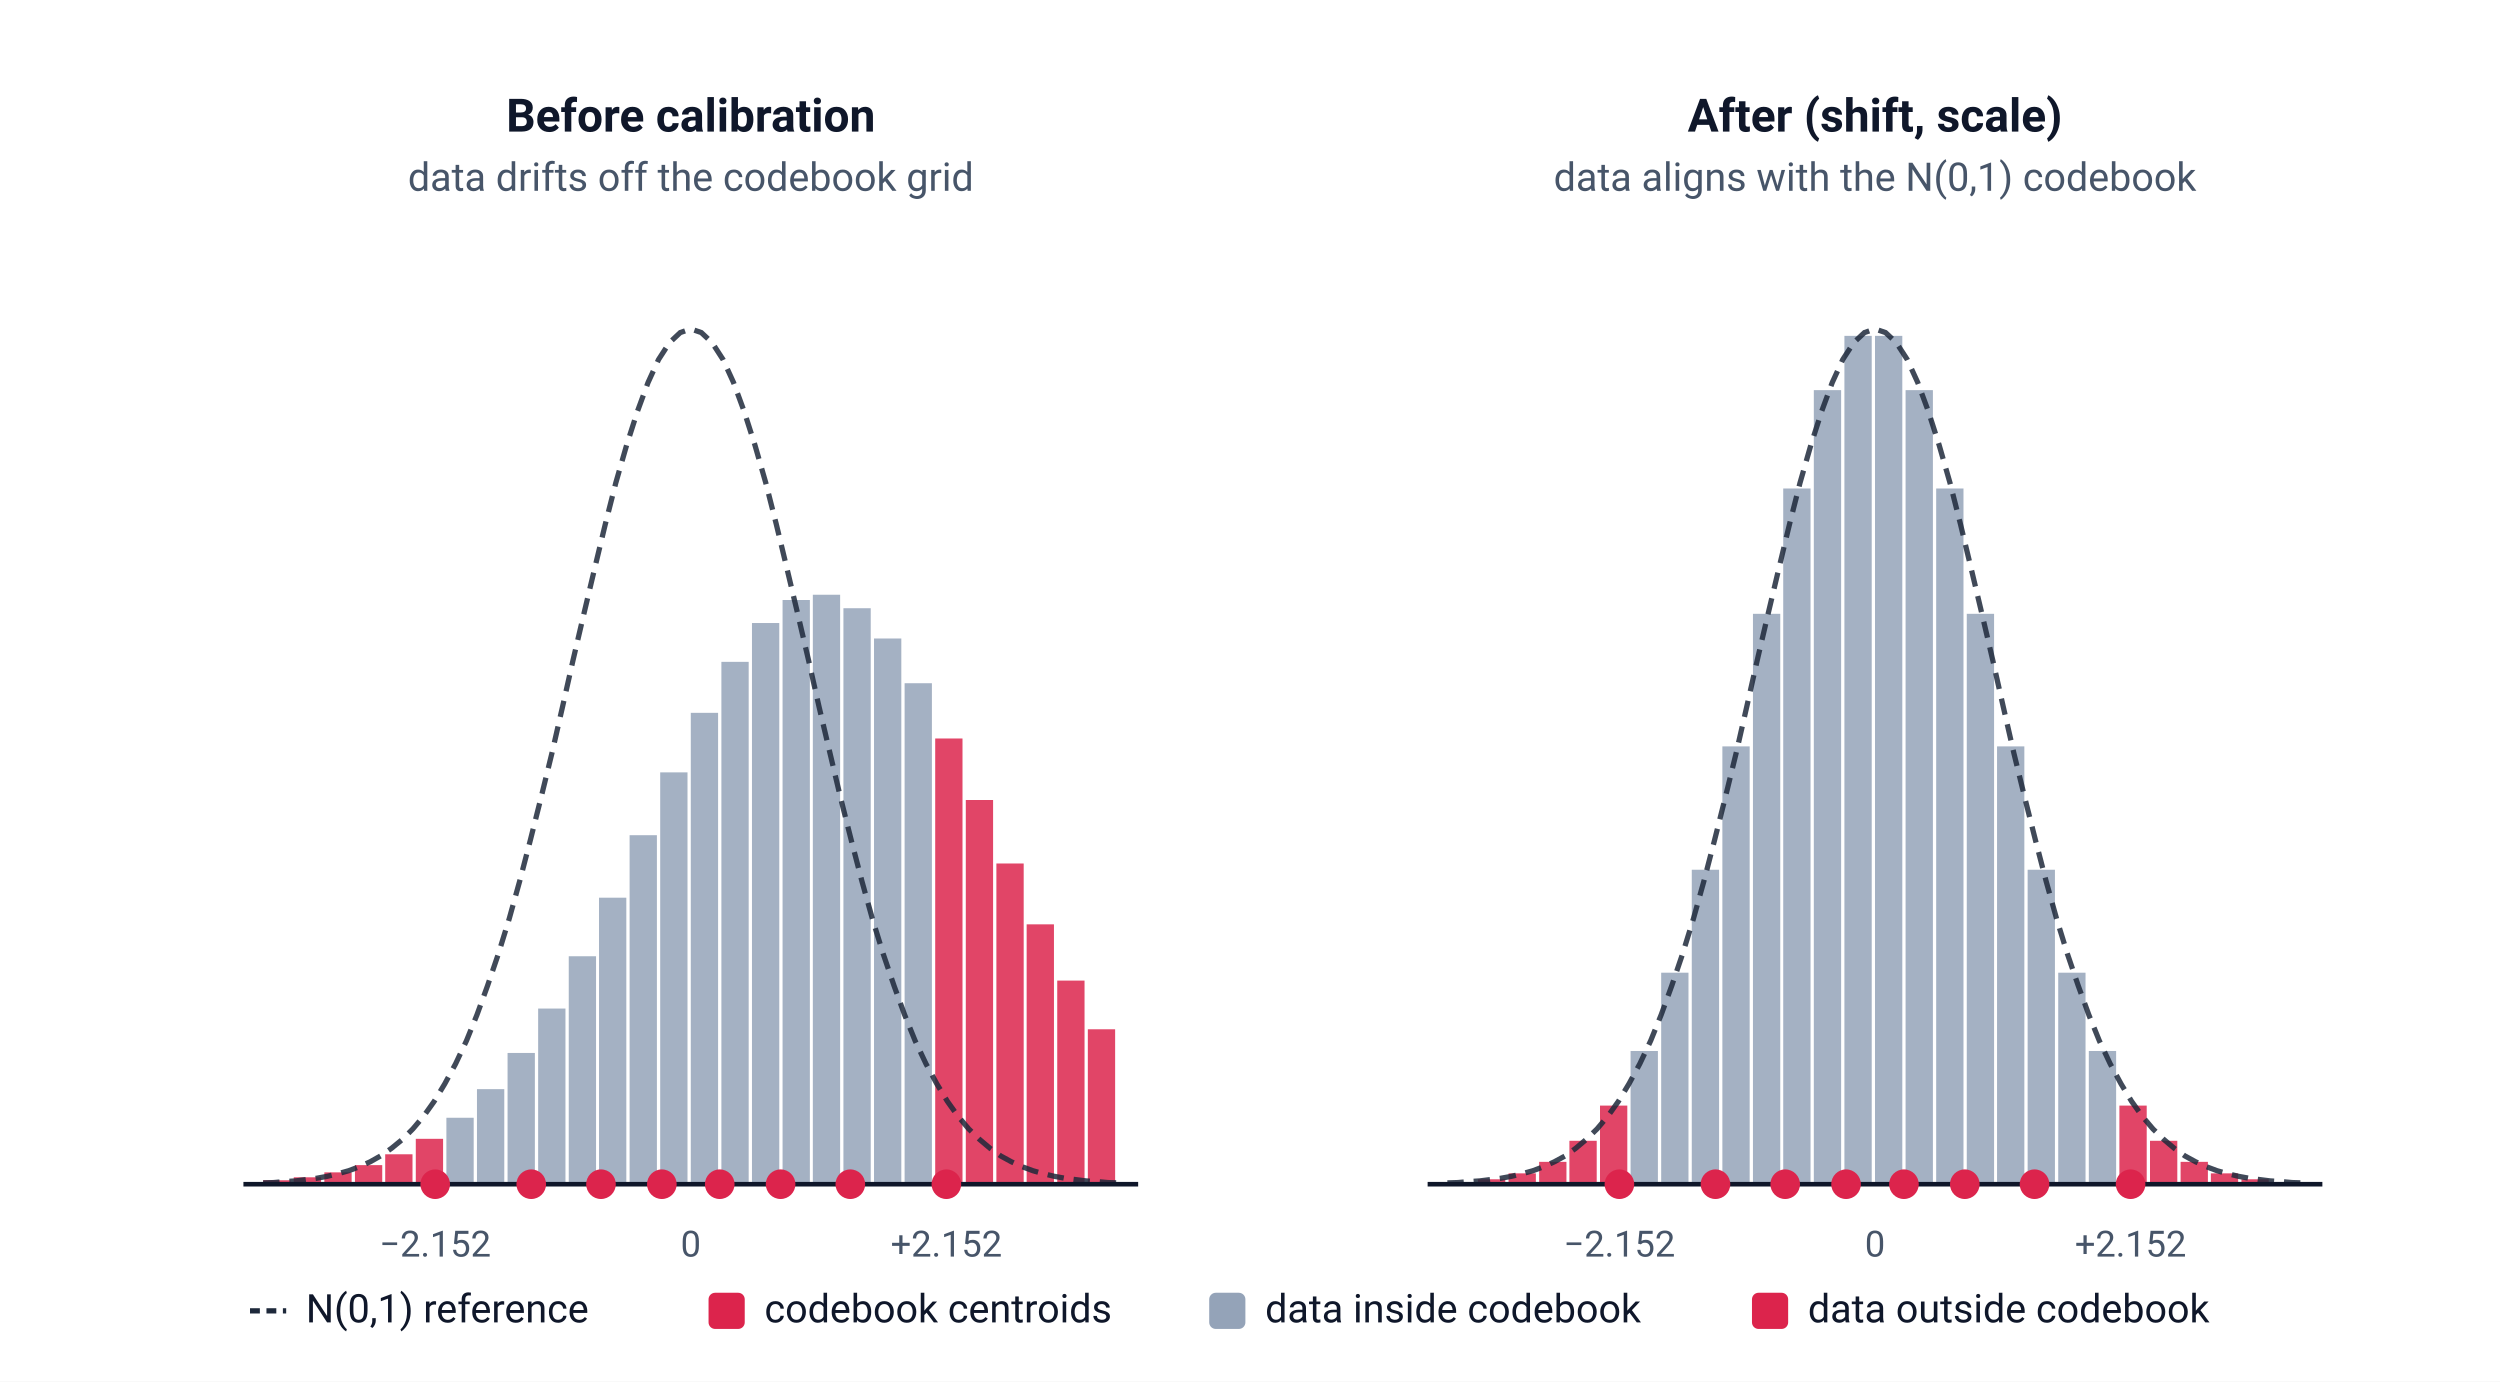
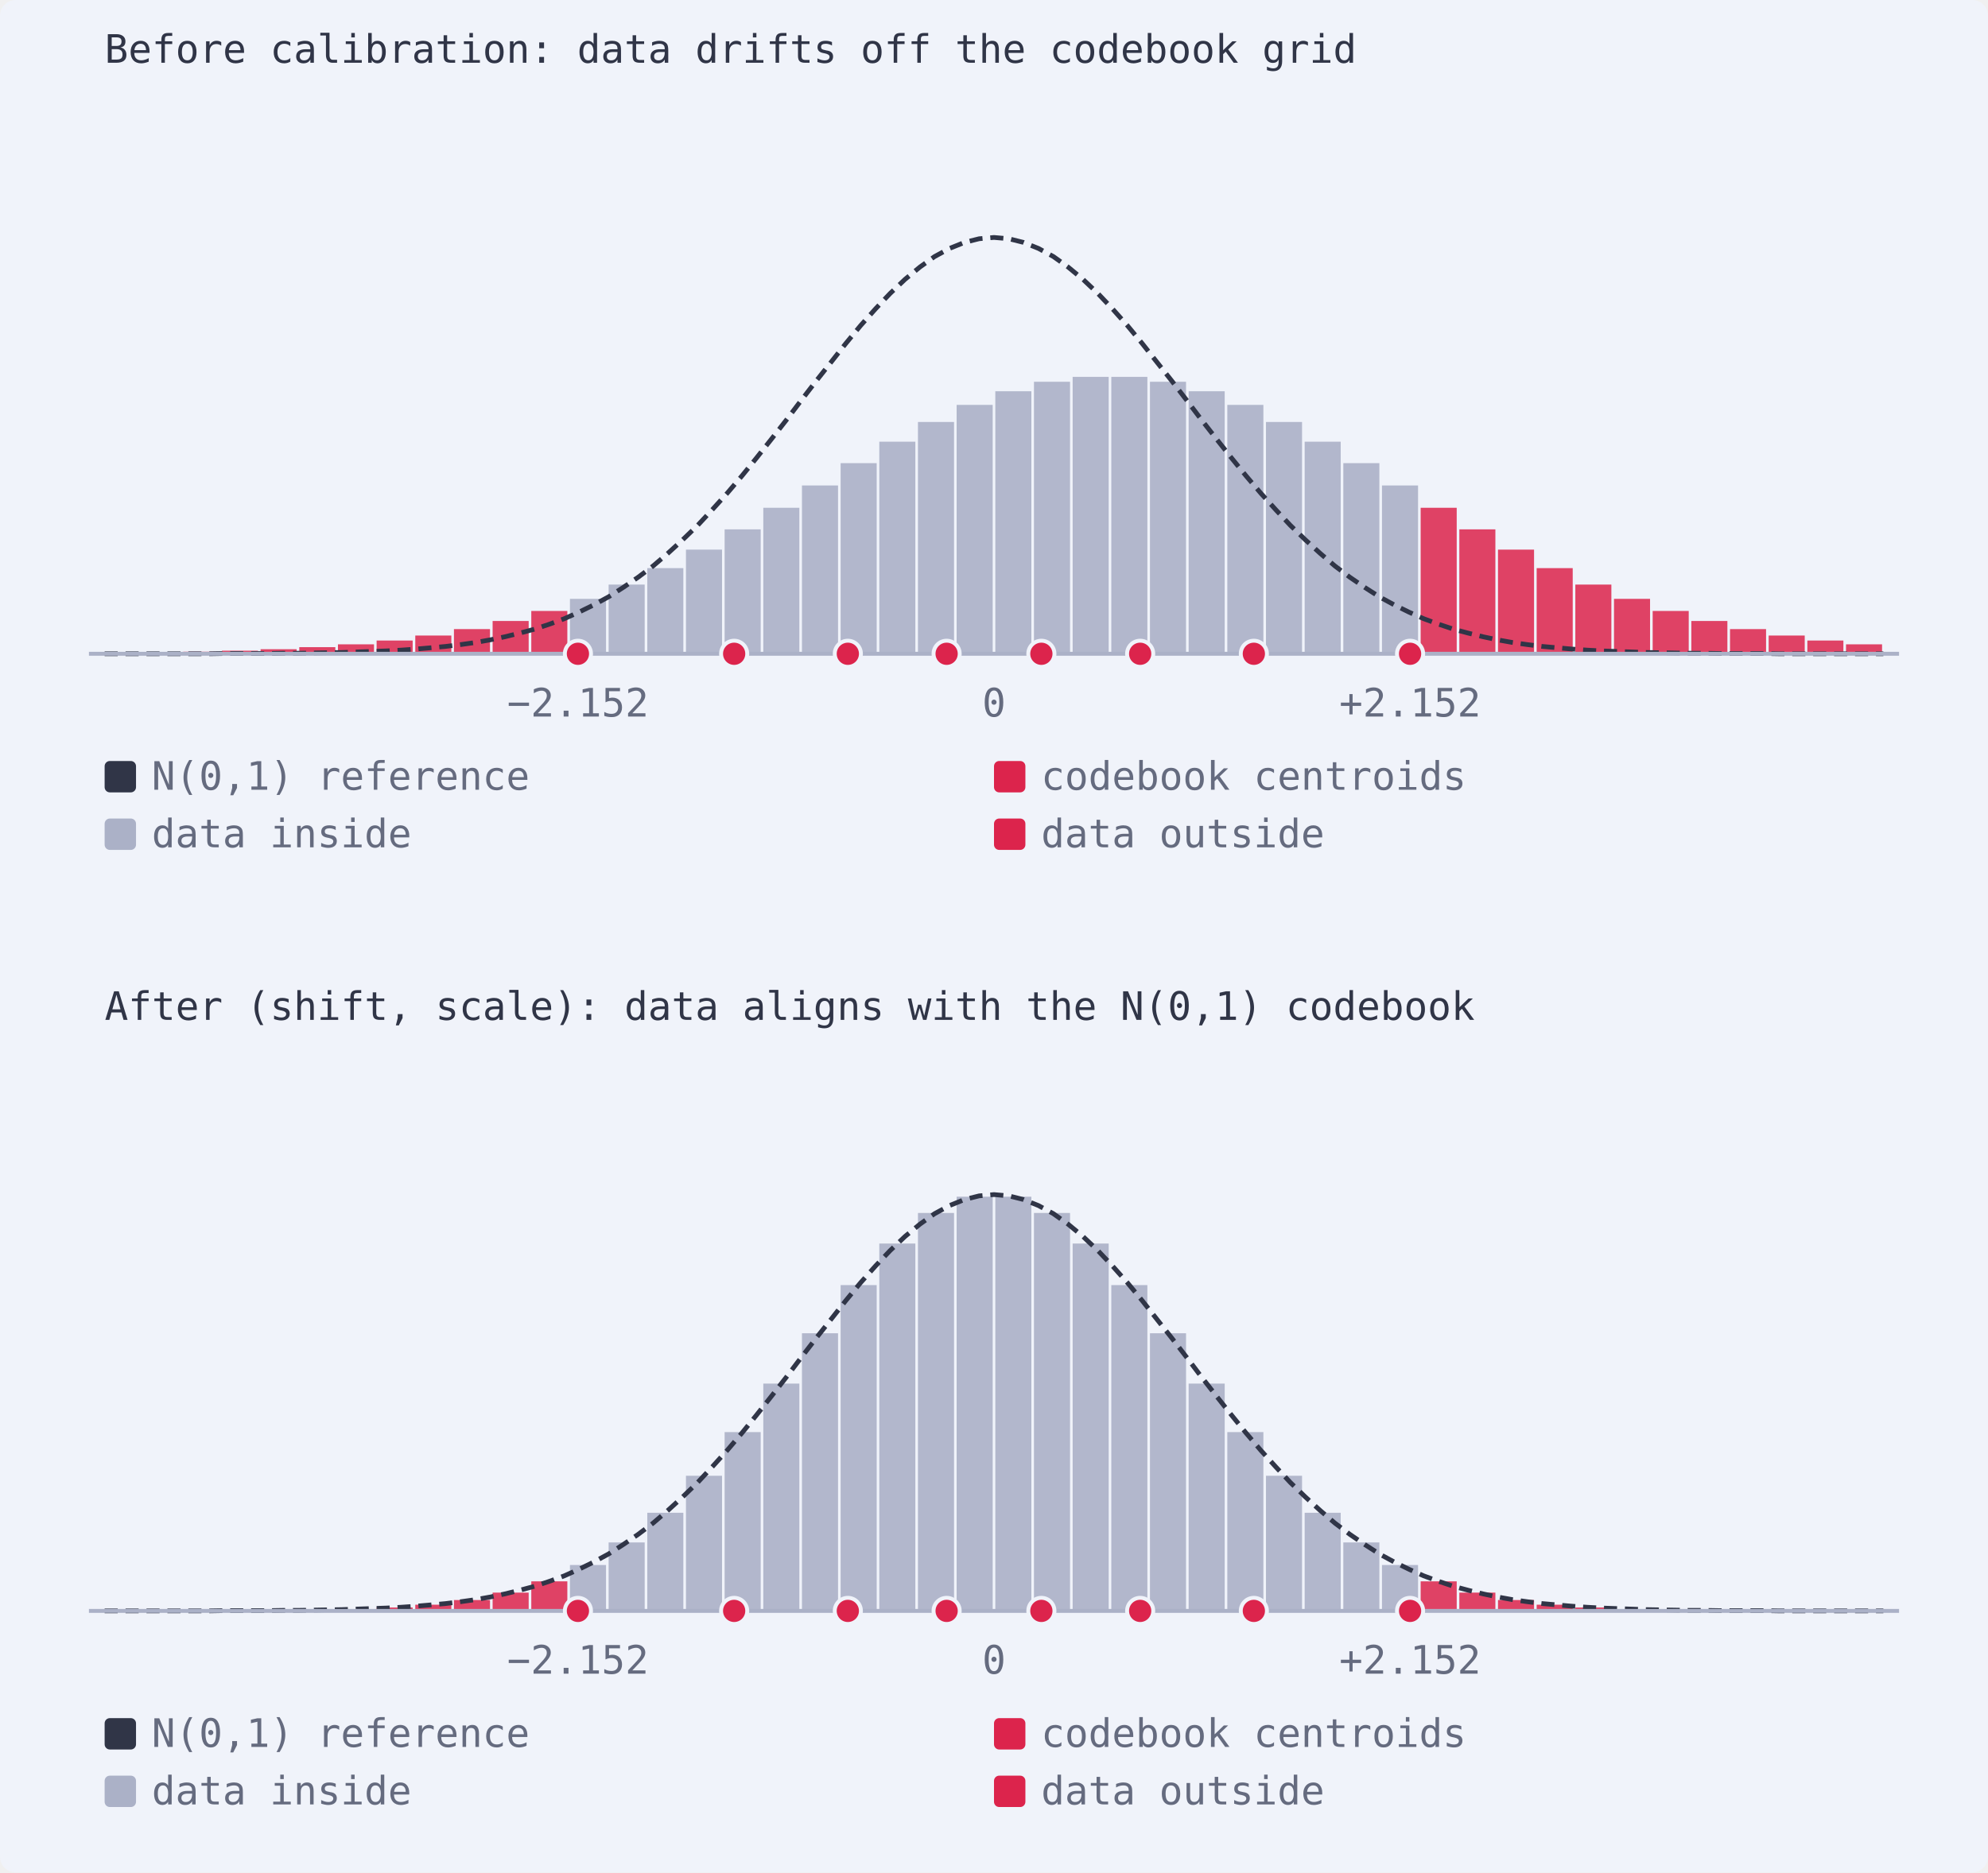
- <svg xmlns="http://www.w3.org/2000/svg" viewBox="0 0 760 420" font-family="-apple-system, BlinkMacSystemFont, 'Segoe UI', Roboto, sans-serif" font-size="13" role="img" aria-label="Per-coordinate calibration: before and after (shift, scale)">
-   <rect width="100%" height="100%" fill="#ffffff" />
-   <text x="210.0" y="40" text-anchor="middle" font-size="14" font-weight="600" fill="#0F172A">Before calibration</text>
-   <text x="210.0" y="58" text-anchor="middle" font-size="12" font-weight="400" fill="#475569">data drifts off the codebook grid</text>
-   <rect x="80.0" y="358.8" width="8.3" height="1.2" fill="#DC244C" opacity="0.85" />
-   <rect x="89.3" y="357.9" width="8.3" height="2.1" fill="#DC244C" opacity="0.85" />
-   <rect x="98.6" y="356.4" width="8.3" height="3.6" fill="#DC244C" opacity="0.85" />
-   <rect x="107.9" y="354.2" width="8.3" height="5.8" fill="#DC244C" opacity="0.85" />
-   <rect x="117.1" y="350.9" width="8.3" height="9.1" fill="#DC244C" opacity="0.85" />
-   <rect x="126.4" y="346.2" width="8.3" height="13.8" fill="#DC244C" opacity="0.85" />
-   <rect x="135.7" y="339.8" width="8.3" height="20.2" fill="#94A3B8" opacity="0.85" />
-   <rect x="145.0" y="331.1" width="8.3" height="28.9" fill="#94A3B8" opacity="0.85" />
-   <rect x="154.3" y="320.1" width="8.3" height="39.9" fill="#94A3B8" opacity="0.85" />
-   <rect x="163.6" y="306.6" width="8.3" height="53.4" fill="#94A3B8" opacity="0.85" />
-   <rect x="172.9" y="290.7" width="8.3" height="69.3" fill="#94A3B8" opacity="0.85" />
-   <rect x="182.1" y="272.9" width="8.3" height="87.1" fill="#94A3B8" opacity="0.85" />
-   <rect x="191.4" y="253.9" width="8.3" height="106.1" fill="#94A3B8" opacity="0.85" />
-   <rect x="200.7" y="234.8" width="8.3" height="125.2" fill="#94A3B8" opacity="0.85" />
-   <rect x="210.0" y="216.7" width="8.3" height="143.3" fill="#94A3B8" opacity="0.85" />
-   <rect x="219.3" y="201.2" width="8.3" height="158.8" fill="#94A3B8" opacity="0.85" />
-   <rect x="228.6" y="189.4" width="8.3" height="170.6" fill="#94A3B8" opacity="0.85" />
-   <rect x="237.9" y="182.4" width="8.3" height="177.6" fill="#94A3B8" opacity="0.85" />
-   <rect x="247.1" y="180.8" width="8.3" height="179.2" fill="#94A3B8" opacity="0.85" />
-   <rect x="256.4" y="184.9" width="8.3" height="175.1" fill="#94A3B8" opacity="0.85" />
-   <rect x="265.7" y="194.1" width="8.3" height="165.9" fill="#94A3B8" opacity="0.85" />
-   <rect x="275.0" y="207.7" width="8.3" height="152.3" fill="#94A3B8" opacity="0.85" />
-   <rect x="284.3" y="224.5" width="8.3" height="135.5" fill="#DC244C" opacity="0.85" />
-   <rect x="293.6" y="243.2" width="8.3" height="116.8" fill="#DC244C" opacity="0.85" />
-   <rect x="302.9" y="262.5" width="8.3" height="97.5" fill="#DC244C" opacity="0.85" />
-   <rect x="312.1" y="281.0" width="8.3" height="79.0" fill="#DC244C" opacity="0.85" />
-   <rect x="321.4" y="298.1" width="8.3" height="61.9" fill="#DC244C" opacity="0.85" />
-   <rect x="330.7" y="312.9" width="8.3" height="47.1" fill="#DC244C" opacity="0.85" />
-   <polyline points="80.0,359.6 83.2,359.5 86.5,359.2 89.8,359.0 93.0,358.6 96.2,358.2 99.5,357.6 102.8,356.8 106.0,355.9 109.2,354.7 112.5,353.2 115.7,351.4 119.0,349.1 122.3,346.4 125.5,343.2 128.8,339.3 132.0,334.8 135.2,329.5 138.5,323.4 141.8,316.4 145.0,308.5 148.2,299.7 151.5,290.0 154.8,279.3 158.0,267.8 161.2,255.5 164.5,242.4 167.8,228.9 171.0,214.9 174.2,200.7 177.5,186.6 180.8,172.7 184.0,159.4 187.2,146.8 190.5,135.3 193.8,125.0 197.0,116.3 200.2,109.3 203.5,104.2 206.8,101.1 210.0,100.0 213.2,101.1 216.5,104.2 219.8,109.3 223.0,116.3 226.2,125.0 229.5,135.3 232.8,146.8 236.0,159.4 239.2,172.7 242.5,186.6 245.8,200.7 249.0,214.9 252.3,228.9 255.5,242.4 258.8,255.5 262.0,267.8 265.2,279.3 268.5,290.0 271.8,299.7 275.0,308.5 278.2,316.4 281.5,323.4 284.8,329.5 288.0,334.8 291.2,339.3 294.5,343.2 297.8,346.4 301.0,349.1 304.2,351.4 307.5,353.2 310.8,354.7 314.0,355.9 317.2,356.8 320.5,357.6 323.8,358.2 327.0,358.6 330.2,359.0 333.5,359.2 336.8,359.5 340.0,359.6" fill="none" stroke="#1E293B" stroke-width="1.6" stroke-dasharray="5 3" opacity="0.85" />
-   <line x1="74.0" y1="360" x2="346.0" y2="360" stroke="#0F172A" stroke-width="1.4" />
-   <circle cx="132.3" cy="360" r="4.5" fill="#DC244C" />
-   <circle cx="161.5" cy="360" r="4.5" fill="#DC244C" />
-   <circle cx="182.7" cy="360" r="4.5" fill="#DC244C" />
-   <circle cx="201.2" cy="360" r="4.5" fill="#DC244C" />
-   <circle cx="218.8" cy="360" r="4.5" fill="#DC244C" />
-   <circle cx="237.3" cy="360" r="4.5" fill="#DC244C" />
-   <circle cx="258.5" cy="360" r="4.5" fill="#DC244C" />
-   <circle cx="287.7" cy="360" r="4.5" fill="#DC244C" />
-   <text x="132.3" y="382" text-anchor="middle" font-size="11" fill="#475569">−2.152</text>
-   <text x="210.0" y="382" text-anchor="middle" font-size="11" fill="#475569">0</text>
-   <text x="287.7" y="382" text-anchor="middle" font-size="11" fill="#475569">+2.152</text>
-   <text x="570.0" y="40" text-anchor="middle" font-size="14" font-weight="600" fill="#0F172A">After  (shift, scale)</text>
-   <text x="570.0" y="58" text-anchor="middle" font-size="12" font-weight="400" fill="#475569">data aligns with the N(0,1) codebook</text>
-   <rect x="440.0" y="359.4" width="8.3" height="0.6" fill="#DC244C" opacity="0.85" />
-   <rect x="449.3" y="358.5" width="8.3" height="1.5" fill="#DC244C" opacity="0.85" />
-   <rect x="458.6" y="356.7" width="8.3" height="3.3" fill="#DC244C" opacity="0.85" />
-   <rect x="467.9" y="353.2" width="8.3" height="6.8" fill="#DC244C" opacity="0.85" />
-   <rect x="477.1" y="346.8" width="8.3" height="13.2" fill="#DC244C" opacity="0.85" />
-   <rect x="486.4" y="336.1" width="8.3" height="23.9" fill="#DC244C" opacity="0.85" />
-   <rect x="495.7" y="319.5" width="8.3" height="40.5" fill="#94A3B8" opacity="0.85" />
-   <rect x="505.0" y="295.7" width="8.3" height="64.3" fill="#94A3B8" opacity="0.85" />
-   <rect x="514.3" y="264.4" width="8.3" height="95.6" fill="#94A3B8" opacity="0.85" />
-   <rect x="523.6" y="226.9" width="8.3" height="133.1" fill="#94A3B8" opacity="0.85" />
-   <rect x="532.9" y="186.6" width="8.3" height="173.4" fill="#94A3B8" opacity="0.85" />
-   <rect x="542.1" y="148.5" width="8.3" height="211.5" fill="#94A3B8" opacity="0.85" />
-   <rect x="551.4" y="118.6" width="8.3" height="241.4" fill="#94A3B8" opacity="0.85" />
-   <rect x="560.7" y="102.1" width="8.3" height="257.9" fill="#94A3B8" opacity="0.85" />
-   <rect x="570.0" y="102.1" width="8.3" height="257.9" fill="#94A3B8" opacity="0.85" />
-   <rect x="579.3" y="118.6" width="8.3" height="241.4" fill="#94A3B8" opacity="0.85" />
-   <rect x="588.6" y="148.5" width="8.3" height="211.5" fill="#94A3B8" opacity="0.85" />
-   <rect x="597.9" y="186.6" width="8.3" height="173.4" fill="#94A3B8" opacity="0.85" />
-   <rect x="607.1" y="226.9" width="8.3" height="133.1" fill="#94A3B8" opacity="0.85" />
-   <rect x="616.4" y="264.4" width="8.3" height="95.6" fill="#94A3B8" opacity="0.85" />
-   <rect x="625.7" y="295.7" width="8.3" height="64.3" fill="#94A3B8" opacity="0.85" />
-   <rect x="635.0" y="319.5" width="8.3" height="40.5" fill="#94A3B8" opacity="0.85" />
-   <rect x="644.3" y="336.1" width="8.3" height="23.9" fill="#DC244C" opacity="0.85" />
-   <rect x="653.6" y="346.8" width="8.3" height="13.2" fill="#DC244C" opacity="0.85" />
-   <rect x="662.9" y="353.2" width="8.3" height="6.8" fill="#DC244C" opacity="0.85" />
-   <rect x="672.1" y="356.7" width="8.3" height="3.3" fill="#DC244C" opacity="0.85" />
-   <rect x="681.4" y="358.5" width="8.3" height="1.5" fill="#DC244C" opacity="0.85" />
-   <rect x="690.7" y="359.4" width="8.3" height="0.6" fill="#DC244C" opacity="0.85" />
-   <polyline points="440.0,359.6 443.2,359.5 446.5,359.2 449.8,359.0 453.0,358.6 456.2,358.2 459.5,357.6 462.8,356.8 466.0,355.9 469.2,354.7 472.5,353.2 475.8,351.4 479.0,349.1 482.2,346.4 485.5,343.2 488.8,339.3 492.0,334.8 495.2,329.5 498.5,323.4 501.8,316.4 505.0,308.5 508.2,299.7 511.5,290.0 514.8,279.3 518.0,267.8 521.2,255.5 524.5,242.4 527.8,228.9 531.0,214.9 534.2,200.7 537.5,186.6 540.8,172.7 544.0,159.4 547.2,146.8 550.5,135.3 553.8,125.0 557.0,116.3 560.2,109.3 563.5,104.2 566.8,101.1 570.0,100.0 573.2,101.1 576.5,104.2 579.8,109.3 583.0,116.3 586.2,125.0 589.5,135.3 592.8,146.8 596.0,159.4 599.2,172.7 602.5,186.6 605.8,200.7 609.0,214.9 612.2,228.9 615.5,242.4 618.8,255.5 622.0,267.8 625.2,279.3 628.5,290.0 631.8,299.7 635.0,308.5 638.2,316.4 641.5,323.4 644.8,329.5 648.0,334.8 651.2,339.3 654.5,343.2 657.8,346.4 661.0,349.1 664.2,351.4 667.5,353.2 670.8,354.7 674.0,355.9 677.2,356.8 680.5,357.6 683.8,358.2 687.0,358.6 690.2,359.0 693.5,359.2 696.8,359.5 700.0,359.6" fill="none" stroke="#1E293B" stroke-width="1.6" stroke-dasharray="5 3" opacity="0.85" />
-   <line x1="434.0" y1="360" x2="706.0" y2="360" stroke="#0F172A" stroke-width="1.4" />
-   <circle cx="492.3" cy="360" r="4.5" fill="#DC244C" />
-   <circle cx="521.5" cy="360" r="4.5" fill="#DC244C" />
-   <circle cx="542.7" cy="360" r="4.5" fill="#DC244C" />
-   <circle cx="561.2" cy="360" r="4.5" fill="#DC244C" />
-   <circle cx="578.8" cy="360" r="4.5" fill="#DC244C" />
-   <circle cx="597.3" cy="360" r="4.5" fill="#DC244C" />
-   <circle cx="618.5" cy="360" r="4.5" fill="#DC244C" />
-   <circle cx="647.7" cy="360" r="4.5" fill="#DC244C" />
-   <text x="492.3" y="382" text-anchor="middle" font-size="11" fill="#475569">−2.152</text>
-   <text x="570.0" y="382" text-anchor="middle" font-size="11" fill="#475569">0</text>
-   <text x="647.7" y="382" text-anchor="middle" font-size="11" fill="#475569">+2.152</text>
-   <line x1="76.0" y1="398.5" x2="87.0" y2="398.5" stroke="#1E293B" stroke-width="1.6" stroke-dasharray="3 2" />
-   <text x="93.0" y="402.0" font-size="12" fill="#0F172A">N(0,1) reference</text>
-   <rect x="215.4" y="393" width="11" height="11" fill="#DC244C" rx="2" />
-   <text x="232.4" y="402.0" font-size="12" fill="#0F172A">codebook centroids</text>
-   <rect x="367.6" y="393" width="11" height="11" fill="#94A3B8" rx="2" />
-   <text x="384.6" y="402.0" font-size="12" fill="#0F172A">data inside codebook</text>
-   <rect x="532.6" y="393" width="11" height="11" fill="#DC244C" rx="2" />
-   <text x="549.6" y="402.0" font-size="12" fill="#0F172A">data outside codebook</text>
+ <svg xmlns="http://www.w3.org/2000/svg" viewBox="0 0 760 716" role="img" aria-labelledby="title desc">
+   <rect width="760" height="716" rx="6" fill="#f0f3fa" />
+   <g transform="translate(0 0) scale(1)">
+     <g>
+       <rect x="40.5" y="249.672" width="13.783" height="0.328" fill="rgb(220, 36, 76)" fill-opacity="0.85" />
+       <rect x="55.283" y="249.489" width="13.783" height="0.511" fill="rgb(220, 36, 76)" fill-opacity="0.85" />
+       <rect x="70.065" y="249.217" width="13.783" height="0.783" fill="rgb(220, 36, 76)" fill-opacity="0.85" />
+       <rect x="84.848" y="248.821" width="13.783" height="1.179" fill="rgb(220, 36, 76)" fill-opacity="0.85" />
+       <rect x="99.63" y="248.257" width="13.783" height="1.743" fill="rgb(220, 36, 76)" fill-opacity="0.85" />
+       <rect x="114.413" y="247.468" width="13.783" height="2.532" fill="rgb(220, 36, 76)" fill-opacity="0.85" />
+       <rect x="129.196" y="246.387" width="13.783" height="3.613" fill="rgb(220, 36, 76)" fill-opacity="0.85" />
+       <rect x="143.978" y="244.935" width="13.783" height="5.065" fill="rgb(220, 36, 76)" fill-opacity="0.85" />
+       <rect x="158.761" y="243.025" width="13.783" height="6.975" fill="rgb(220, 36, 76)" fill-opacity="0.85" />
+       <rect x="173.543" y="240.564" width="13.783" height="9.436" fill="rgb(220, 36, 76)" fill-opacity="0.85" />
+       <rect x="188.326" y="237.459" width="13.783" height="12.541" fill="rgb(220, 36, 76)" fill-opacity="0.85" />
+       <rect x="203.109" y="233.626" width="13.783" height="16.374" fill="rgb(220, 36, 76)" fill-opacity="0.85" />
+       <rect x="217.891" y="228.999" width="13.783" height="21.001" fill="rgb(171, 177, 199)" fill-opacity="0.9" />
+       <rect x="232.674" y="223.539" width="13.783" height="26.461" fill="rgb(171, 177, 199)" fill-opacity="0.9" />
+       <rect x="247.457" y="217.247" width="13.783" height="32.753" fill="rgb(171, 177, 199)" fill-opacity="0.9" />
+       <rect x="262.239" y="210.172" width="13.783" height="39.828" fill="rgb(171, 177, 199)" fill-opacity="0.9" />
+       <rect x="277.022" y="202.424" width="13.783" height="47.576" fill="rgb(171, 177, 199)" fill-opacity="0.9" />
+       <rect x="291.804" y="194.169" width="13.783" height="55.831" fill="rgb(171, 177, 199)" fill-opacity="0.9" />
+       <rect x="306.587" y="185.636" width="13.783" height="64.364" fill="rgb(171, 177, 199)" fill-opacity="0.9" />
+       <rect x="321.37" y="177.106" width="13.783" height="72.894" fill="rgb(171, 177, 199)" fill-opacity="0.9" />
+       <rect x="336.152" y="168.901" width="13.783" height="81.099" fill="rgb(171, 177, 199)" fill-opacity="0.9" />
+       <rect x="350.935" y="161.362" width="13.783" height="88.638" fill="rgb(171, 177, 199)" fill-opacity="0.9" />
+       <rect x="365.717" y="154.83" width="13.783" height="95.17" fill="rgb(171, 177, 199)" fill-opacity="0.9" />
+       <rect x="380.5" y="149.616" width="13.783" height="100.384" fill="rgb(171, 177, 199)" fill-opacity="0.9" />
+       <rect x="395.283" y="145.983" width="13.783" height="104.017" fill="rgb(171, 177, 199)" fill-opacity="0.9" />
+       <rect x="410.065" y="144.117" width="13.783" height="105.883" fill="rgb(171, 177, 199)" fill-opacity="0.9" />
+       <rect x="424.848" y="144.117" width="13.783" height="105.883" fill="rgb(171, 177, 199)" fill-opacity="0.9" />
+       <rect x="439.63" y="145.983" width="13.783" height="104.017" fill="rgb(171, 177, 199)" fill-opacity="0.9" />
+       <rect x="454.413" y="149.616" width="13.783" height="100.384" fill="rgb(171, 177, 199)" fill-opacity="0.9" />
+       <rect x="469.196" y="154.83" width="13.783" height="95.17" fill="rgb(171, 177, 199)" fill-opacity="0.9" />
+       <rect x="483.978" y="161.362" width="13.783" height="88.638" fill="rgb(171, 177, 199)" fill-opacity="0.9" />
+       <rect x="498.761" y="168.901" width="13.783" height="81.099" fill="rgb(171, 177, 199)" fill-opacity="0.9" />
+       <rect x="513.543" y="177.106" width="13.783" height="72.894" fill="rgb(171, 177, 199)" fill-opacity="0.9" />
+       <rect x="528.326" y="185.636" width="13.783" height="64.364" fill="rgb(171, 177, 199)" fill-opacity="0.9" />
+       <rect x="543.109" y="194.169" width="13.783" height="55.831" fill="rgb(220, 36, 76)" fill-opacity="0.85" />
+       <rect x="557.891" y="202.424" width="13.783" height="47.576" fill="rgb(220, 36, 76)" fill-opacity="0.85" />
+       <rect x="572.674" y="210.172" width="13.783" height="39.828" fill="rgb(220, 36, 76)" fill-opacity="0.85" />
+       <rect x="587.457" y="217.247" width="13.783" height="32.753" fill="rgb(220, 36, 76)" fill-opacity="0.85" />
+       <rect x="602.239" y="223.539" width="13.783" height="26.461" fill="rgb(220, 36, 76)" fill-opacity="0.85" />
+       <rect x="617.022" y="228.999" width="13.783" height="21.001" fill="rgb(220, 36, 76)" fill-opacity="0.85" />
+       <rect x="631.804" y="233.626" width="13.783" height="16.374" fill="rgb(220, 36, 76)" fill-opacity="0.85" />
+       <rect x="646.587" y="237.459" width="13.783" height="12.541" fill="rgb(220, 36, 76)" fill-opacity="0.85" />
+       <rect x="661.37" y="240.564" width="13.783" height="9.436" fill="rgb(220, 36, 76)" fill-opacity="0.85" />
+       <rect x="676.152" y="243.025" width="13.783" height="6.975" fill="rgb(220, 36, 76)" fill-opacity="0.85" />
+       <rect x="690.935" y="244.935" width="13.783" height="5.065" fill="rgb(220, 36, 76)" fill-opacity="0.85" />
+       <rect x="705.717" y="246.387" width="13.783" height="3.613" fill="rgb(220, 36, 76)" fill-opacity="0.85" />
+       <path d="M40.0 250.0L45.7 250.0L51.3 250.0L57.0 250.0L62.7 250.0L68.3 250.0L74.0 250.0L79.7 250.0L85.3 249.9L91.0 249.9L96.7 249.9L102.3 249.9L108.0 249.8L113.7 249.8L119.3 249.7L125.0 249.6L130.7 249.5L136.3 249.3L142.0 249.1L147.7 248.9L153.3 248.6L159.0 248.2L164.7 247.7L170.3 247.2L176.0 246.5L181.7 245.7L187.3 244.7L193.0 243.5L198.7 242.1L204.3 240.6L210.0 238.7L215.7 236.6L221.3 234.1L227.0 231.3L232.7 228.2L238.3 224.6L244.0 220.7L249.7 216.4L255.3 211.6L261.0 206.4L266.7 200.9L272.3 194.9L278.0 188.6L283.7 181.9L289.3 175.0L295.0 167.8L300.7 160.5L306.3 153.1L312.0 145.7L317.7 138.5L323.3 131.4L329.0 124.5L334.7 118.1L340.3 112.2L346.0 106.8L351.7 102.1L357.3 98.1L363.0 95.0L368.7 92.7L374.3 91.3L380.0 90.8L385.7 91.3L391.3 92.7L397.0 95.0L402.7 98.1L408.3 102.1L414.0 106.8L419.7 112.2L425.3 118.1L431.0 124.5L436.7 131.4L442.3 138.5L448.0 145.7L453.7 153.1L459.3 160.5L465.0 167.8L470.7 175.0L476.3 181.9L482.0 188.6L487.7 194.9L493.3 200.9L499.0 206.4L504.7 211.6L510.3 216.4L516.0 220.7L521.7 224.6L527.3 228.2L533.0 231.3L538.7 234.1L544.3 236.6L550.0 238.7L555.7 240.6L561.3 242.1L567.0 243.5L572.7 244.7L578.3 245.7L584.0 246.5L589.7 247.2L595.3 247.7L601.0 248.2L606.7 248.6L612.3 248.9L618.0 249.1L623.7 249.3L629.3 249.5L635.0 249.6L640.7 249.7L646.3 249.8L652.0 249.8L657.7 249.9L663.3 249.9L669.0 249.9L674.7 249.9L680.3 250.0L686.0 250.0L691.7 250.0L697.3 250.0L703.0 250.0L708.7 250.0L714.3 250.0L720.0 250.0" fill="none" stroke="rgb(48, 53, 71)" stroke-dasharray="5px, 3px" stroke-width="1.8px" />
+       <line x1="34" y1="250" x2="726" y2="250" stroke="rgb(171, 177, 199)" stroke-width="1.5px" />
+       <circle cx="220.939" cy="250" r="5" fill="rgb(220, 36, 76)" stroke="rgb(240, 243, 250)" stroke-width="1.5px" />
+       <circle cx="280.661" cy="250" r="5" fill="rgb(220, 36, 76)" stroke="rgb(240, 243, 250)" stroke-width="1.5px" />
+       <circle cx="324.122" cy="250" r="5" fill="rgb(220, 36, 76)" stroke="rgb(240, 243, 250)" stroke-width="1.5px" />
+       <circle cx="361.891" cy="250" r="5" fill="rgb(220, 36, 76)" stroke="rgb(240, 243, 250)" stroke-width="1.5px" />
+       <circle cx="398.109" cy="250" r="5" fill="rgb(220, 36, 76)" stroke="rgb(240, 243, 250)" stroke-width="1.5px" />
+       <circle cx="435.878" cy="250" r="5" fill="rgb(220, 36, 76)" stroke="rgb(240, 243, 250)" stroke-width="1.5px" />
+       <circle cx="479.339" cy="250" r="5" fill="rgb(220, 36, 76)" stroke="rgb(240, 243, 250)" stroke-width="1.5px" />
+       <circle cx="539.061" cy="250" r="5" fill="rgb(220, 36, 76)" stroke="rgb(240, 243, 250)" stroke-width="1.5px" />
+       <text x="220.939" y="274" fill="rgb(101, 107, 127)" font-family="monospace" font-size="15px" text-anchor="middle">−2.152</text>
+       <text x="380" y="274" fill="rgb(101, 107, 127)" font-family="monospace" font-size="15px" text-anchor="middle">0</text>
+       <text x="539.061" y="274" fill="rgb(101, 107, 127)" font-family="monospace" font-size="15px" text-anchor="middle">+2.152</text>
+       <text x="40" y="24" fill="rgb(48, 53, 71)" font-family="monospace" font-size="15px">Before calibration: data drifts off the codebook grid</text>
+       <rect x="40" y="291" width="12" height="12" rx="2" fill="rgb(48, 53, 71)" />
+       <text x="58" y="302" fill="rgb(101, 107, 127)" font-family="monospace" font-size="15px">N(0,1) reference</text>
+       <rect x="380" y="291" width="12" height="12" rx="2" fill="rgb(220, 36, 76)" />
+       <text x="398" y="302" fill="rgb(101, 107, 127)" font-family="monospace" font-size="15px">codebook centroids</text>
+       <rect x="40" y="313" width="12" height="12" rx="2" fill="rgb(171, 177, 199)" />
+       <text x="58" y="324" fill="rgb(101, 107, 127)" font-family="monospace" font-size="15px">data inside</text>
+       <rect x="380" y="313" width="12" height="12" rx="2" fill="rgb(220, 36, 76)" />
+       <text x="398" y="324" fill="rgb(101, 107, 127)" font-family="monospace" font-size="15px">data outside</text>
+     </g>
+   </g>
+   <g transform="translate(0 366) scale(1)">
+     <g>
+       <rect x="40.5" y="249.994" width="13.783" height="0.006" fill="rgb(220, 36, 76)" fill-opacity="0.85" />
+       <rect x="55.283" y="249.985" width="13.783" height="0.015" fill="rgb(220, 36, 76)" fill-opacity="0.85" />
+       <rect x="70.065" y="249.964" width="13.783" height="0.036" fill="rgb(220, 36, 76)" fill-opacity="0.85" />
+       <rect x="84.848" y="249.921" width="13.783" height="0.079" fill="rgb(220, 36, 76)" fill-opacity="0.85" />
+       <rect x="99.63" y="249.831" width="13.783" height="0.169" fill="rgb(220, 36, 76)" fill-opacity="0.85" />
+       <rect x="114.413" y="249.652" width="13.783" height="0.348" fill="rgb(220, 36, 76)" fill-opacity="0.85" />
+       <rect x="129.196" y="249.313" width="13.783" height="0.687" fill="rgb(220, 36, 76)" fill-opacity="0.85" />
+       <rect x="143.978" y="248.697" width="13.783" height="1.303" fill="rgb(220, 36, 76)" fill-opacity="0.85" />
+       <rect x="158.761" y="247.625" width="13.783" height="2.375" fill="rgb(220, 36, 76)" fill-opacity="0.85" />
+       <rect x="173.543" y="245.842" width="13.783" height="4.158" fill="rgb(220, 36, 76)" fill-opacity="0.85" />
+       <rect x="188.326" y="243.006" width="13.783" height="6.994" fill="rgb(220, 36, 76)" fill-opacity="0.85" />
+       <rect x="203.109" y="238.698" width="13.783" height="11.302" fill="rgb(220, 36, 76)" fill-opacity="0.85" />
+       <rect x="217.891" y="232.451" width="13.783" height="17.549" fill="rgb(171, 177, 199)" fill-opacity="0.9" />
+       <rect x="232.674" y="223.819" width="13.783" height="26.181" fill="rgb(171, 177, 199)" fill-opacity="0.9" />
+       <rect x="247.457" y="212.474" width="13.783" height="37.526" fill="rgb(171, 177, 199)" fill-opacity="0.9" />
+       <rect x="262.239" y="198.322" width="13.783" height="51.678" fill="rgb(171, 177, 199)" fill-opacity="0.9" />
+       <rect x="277.022" y="181.624" width="13.783" height="68.376" fill="rgb(171, 177, 199)" fill-opacity="0.9" />
+       <rect x="291.804" y="163.077" width="13.783" height="86.923" fill="rgb(171, 177, 199)" fill-opacity="0.9" />
+       <rect x="306.587" y="143.832" width="13.783" height="106.168" fill="rgb(171, 177, 199)" fill-opacity="0.9" />
+       <rect x="321.37" y="125.411" width="13.783" height="124.589" fill="rgb(171, 177, 199)" fill-opacity="0.9" />
+       <rect x="336.152" y="109.526" width="13.783" height="140.474" fill="rgb(171, 177, 199)" fill-opacity="0.9" />
+       <rect x="350.935" y="97.826" width="13.783" height="152.174" fill="rgb(171, 177, 199)" fill-opacity="0.9" />
+       <rect x="365.717" y="91.616" width="13.783" height="158.384" fill="rgb(171, 177, 199)" fill-opacity="0.9" />
+       <rect x="380.5" y="91.616" width="13.783" height="158.384" fill="rgb(171, 177, 199)" fill-opacity="0.9" />
+       <rect x="395.283" y="97.826" width="13.783" height="152.174" fill="rgb(171, 177, 199)" fill-opacity="0.9" />
+       <rect x="410.065" y="109.526" width="13.783" height="140.474" fill="rgb(171, 177, 199)" fill-opacity="0.9" />
+       <rect x="424.848" y="125.411" width="13.783" height="124.589" fill="rgb(171, 177, 199)" fill-opacity="0.9" />
+       <rect x="439.63" y="143.832" width="13.783" height="106.168" fill="rgb(171, 177, 199)" fill-opacity="0.9" />
+       <rect x="454.413" y="163.077" width="13.783" height="86.923" fill="rgb(171, 177, 199)" fill-opacity="0.9" />
+       <rect x="469.196" y="181.624" width="13.783" height="68.376" fill="rgb(171, 177, 199)" fill-opacity="0.9" />
+       <rect x="483.978" y="198.322" width="13.783" height="51.678" fill="rgb(171, 177, 199)" fill-opacity="0.9" />
+       <rect x="498.761" y="212.474" width="13.783" height="37.526" fill="rgb(171, 177, 199)" fill-opacity="0.9" />
+       <rect x="513.543" y="223.819" width="13.783" height="26.181" fill="rgb(171, 177, 199)" fill-opacity="0.9" />
+       <rect x="528.326" y="232.451" width="13.783" height="17.549" fill="rgb(171, 177, 199)" fill-opacity="0.9" />
+       <rect x="543.109" y="238.698" width="13.783" height="11.302" fill="rgb(220, 36, 76)" fill-opacity="0.85" />
+       <rect x="557.891" y="243.006" width="13.783" height="6.994" fill="rgb(220, 36, 76)" fill-opacity="0.85" />
+       <rect x="572.674" y="245.842" width="13.783" height="4.158" fill="rgb(220, 36, 76)" fill-opacity="0.85" />
+       <rect x="587.457" y="247.625" width="13.783" height="2.375" fill="rgb(220, 36, 76)" fill-opacity="0.85" />
+       <rect x="602.239" y="248.697" width="13.783" height="1.303" fill="rgb(220, 36, 76)" fill-opacity="0.85" />
+       <rect x="617.022" y="249.313" width="13.783" height="0.687" fill="rgb(220, 36, 76)" fill-opacity="0.85" />
+       <rect x="631.804" y="249.652" width="13.783" height="0.348" fill="rgb(220, 36, 76)" fill-opacity="0.85" />
+       <rect x="646.587" y="249.831" width="13.783" height="0.169" fill="rgb(220, 36, 76)" fill-opacity="0.85" />
+       <rect x="661.37" y="249.921" width="13.783" height="0.079" fill="rgb(220, 36, 76)" fill-opacity="0.85" />
+       <rect x="676.152" y="249.964" width="13.783" height="0.036" fill="rgb(220, 36, 76)" fill-opacity="0.85" />
+       <rect x="690.935" y="249.985" width="13.783" height="0.015" fill="rgb(220, 36, 76)" fill-opacity="0.85" />
+       <rect x="705.717" y="249.994" width="13.783" height="0.006" fill="rgb(220, 36, 76)" fill-opacity="0.85" />
+       <path d="M40.0 250.0L45.7 250.0L51.3 250.0L57.0 250.0L62.7 250.0L68.3 250.0L74.0 250.0L79.7 250.0L85.3 249.9L91.0 249.9L96.7 249.9L102.3 249.9L108.0 249.8L113.7 249.8L119.3 249.7L125.0 249.6L130.7 249.5L136.3 249.3L142.0 249.1L147.7 248.9L153.3 248.6L159.0 248.2L164.7 247.7L170.3 247.2L176.0 246.5L181.7 245.7L187.3 244.7L193.0 243.5L198.7 242.1L204.3 240.6L210.0 238.7L215.7 236.6L221.3 234.1L227.0 231.3L232.7 228.2L238.3 224.6L244.0 220.7L249.7 216.4L255.3 211.6L261.0 206.4L266.7 200.9L272.3 194.9L278.0 188.6L283.7 181.9L289.3 175.0L295.0 167.8L300.7 160.5L306.3 153.1L312.0 145.7L317.7 138.5L323.3 131.4L329.0 124.5L334.7 118.1L340.3 112.2L346.0 106.8L351.7 102.1L357.3 98.1L363.0 95.0L368.7 92.7L374.3 91.3L380.0 90.8L385.7 91.3L391.3 92.7L397.0 95.0L402.7 98.1L408.3 102.1L414.0 106.8L419.7 112.2L425.3 118.1L431.0 124.5L436.7 131.4L442.3 138.5L448.0 145.7L453.7 153.1L459.3 160.5L465.0 167.8L470.7 175.0L476.3 181.9L482.0 188.6L487.7 194.9L493.3 200.9L499.0 206.4L504.7 211.6L510.3 216.4L516.0 220.7L521.7 224.6L527.3 228.2L533.0 231.3L538.7 234.1L544.3 236.6L550.0 238.7L555.7 240.6L561.3 242.1L567.0 243.5L572.7 244.7L578.3 245.7L584.0 246.5L589.7 247.2L595.3 247.7L601.0 248.2L606.7 248.6L612.3 248.9L618.0 249.1L623.7 249.3L629.3 249.5L635.0 249.6L640.7 249.7L646.3 249.8L652.0 249.8L657.7 249.9L663.3 249.9L669.0 249.9L674.7 249.9L680.3 250.0L686.0 250.0L691.7 250.0L697.3 250.0L703.0 250.0L708.7 250.0L714.3 250.0L720.0 250.0" fill="none" stroke="rgb(48, 53, 71)" stroke-dasharray="5px, 3px" stroke-width="1.8px" />
+       <line x1="34" y1="250" x2="726" y2="250" stroke="rgb(171, 177, 199)" stroke-width="1.5px" />
+       <circle cx="220.939" cy="250" r="5" fill="rgb(220, 36, 76)" stroke="rgb(240, 243, 250)" stroke-width="1.5px" />
+       <circle cx="280.661" cy="250" r="5" fill="rgb(220, 36, 76)" stroke="rgb(240, 243, 250)" stroke-width="1.5px" />
+       <circle cx="324.122" cy="250" r="5" fill="rgb(220, 36, 76)" stroke="rgb(240, 243, 250)" stroke-width="1.5px" />
+       <circle cx="361.891" cy="250" r="5" fill="rgb(220, 36, 76)" stroke="rgb(240, 243, 250)" stroke-width="1.5px" />
+       <circle cx="398.109" cy="250" r="5" fill="rgb(220, 36, 76)" stroke="rgb(240, 243, 250)" stroke-width="1.5px" />
+       <circle cx="435.878" cy="250" r="5" fill="rgb(220, 36, 76)" stroke="rgb(240, 243, 250)" stroke-width="1.5px" />
+       <circle cx="479.339" cy="250" r="5" fill="rgb(220, 36, 76)" stroke="rgb(240, 243, 250)" stroke-width="1.5px" />
+       <circle cx="539.061" cy="250" r="5" fill="rgb(220, 36, 76)" stroke="rgb(240, 243, 250)" stroke-width="1.5px" />
+       <text x="220.939" y="274" fill="rgb(101, 107, 127)" font-family="monospace" font-size="15px" text-anchor="middle">−2.152</text>
+       <text x="380" y="274" fill="rgb(101, 107, 127)" font-family="monospace" font-size="15px" text-anchor="middle">0</text>
+       <text x="539.061" y="274" fill="rgb(101, 107, 127)" font-family="monospace" font-size="15px" text-anchor="middle">+2.152</text>
+       <text x="40" y="24" fill="rgb(48, 53, 71)" font-family="monospace" font-size="15px">After (shift, scale): data aligns with the N(0,1) codebook</text>
+       <rect x="40" y="291" width="12" height="12" rx="2" fill="rgb(48, 53, 71)" />
+       <text x="58" y="302" fill="rgb(101, 107, 127)" font-family="monospace" font-size="15px">N(0,1) reference</text>
+       <rect x="380" y="291" width="12" height="12" rx="2" fill="rgb(220, 36, 76)" />
+       <text x="398" y="302" fill="rgb(101, 107, 127)" font-family="monospace" font-size="15px">codebook centroids</text>
+       <rect x="40" y="313" width="12" height="12" rx="2" fill="rgb(171, 177, 199)" />
+       <text x="58" y="324" fill="rgb(101, 107, 127)" font-family="monospace" font-size="15px">data inside</text>
+       <rect x="380" y="313" width="12" height="12" rx="2" fill="rgb(220, 36, 76)" />
+       <text x="398" y="324" fill="rgb(101, 107, 127)" font-family="monospace" font-size="15px">data outside</text>
+     </g>
+   </g>
</svg>
